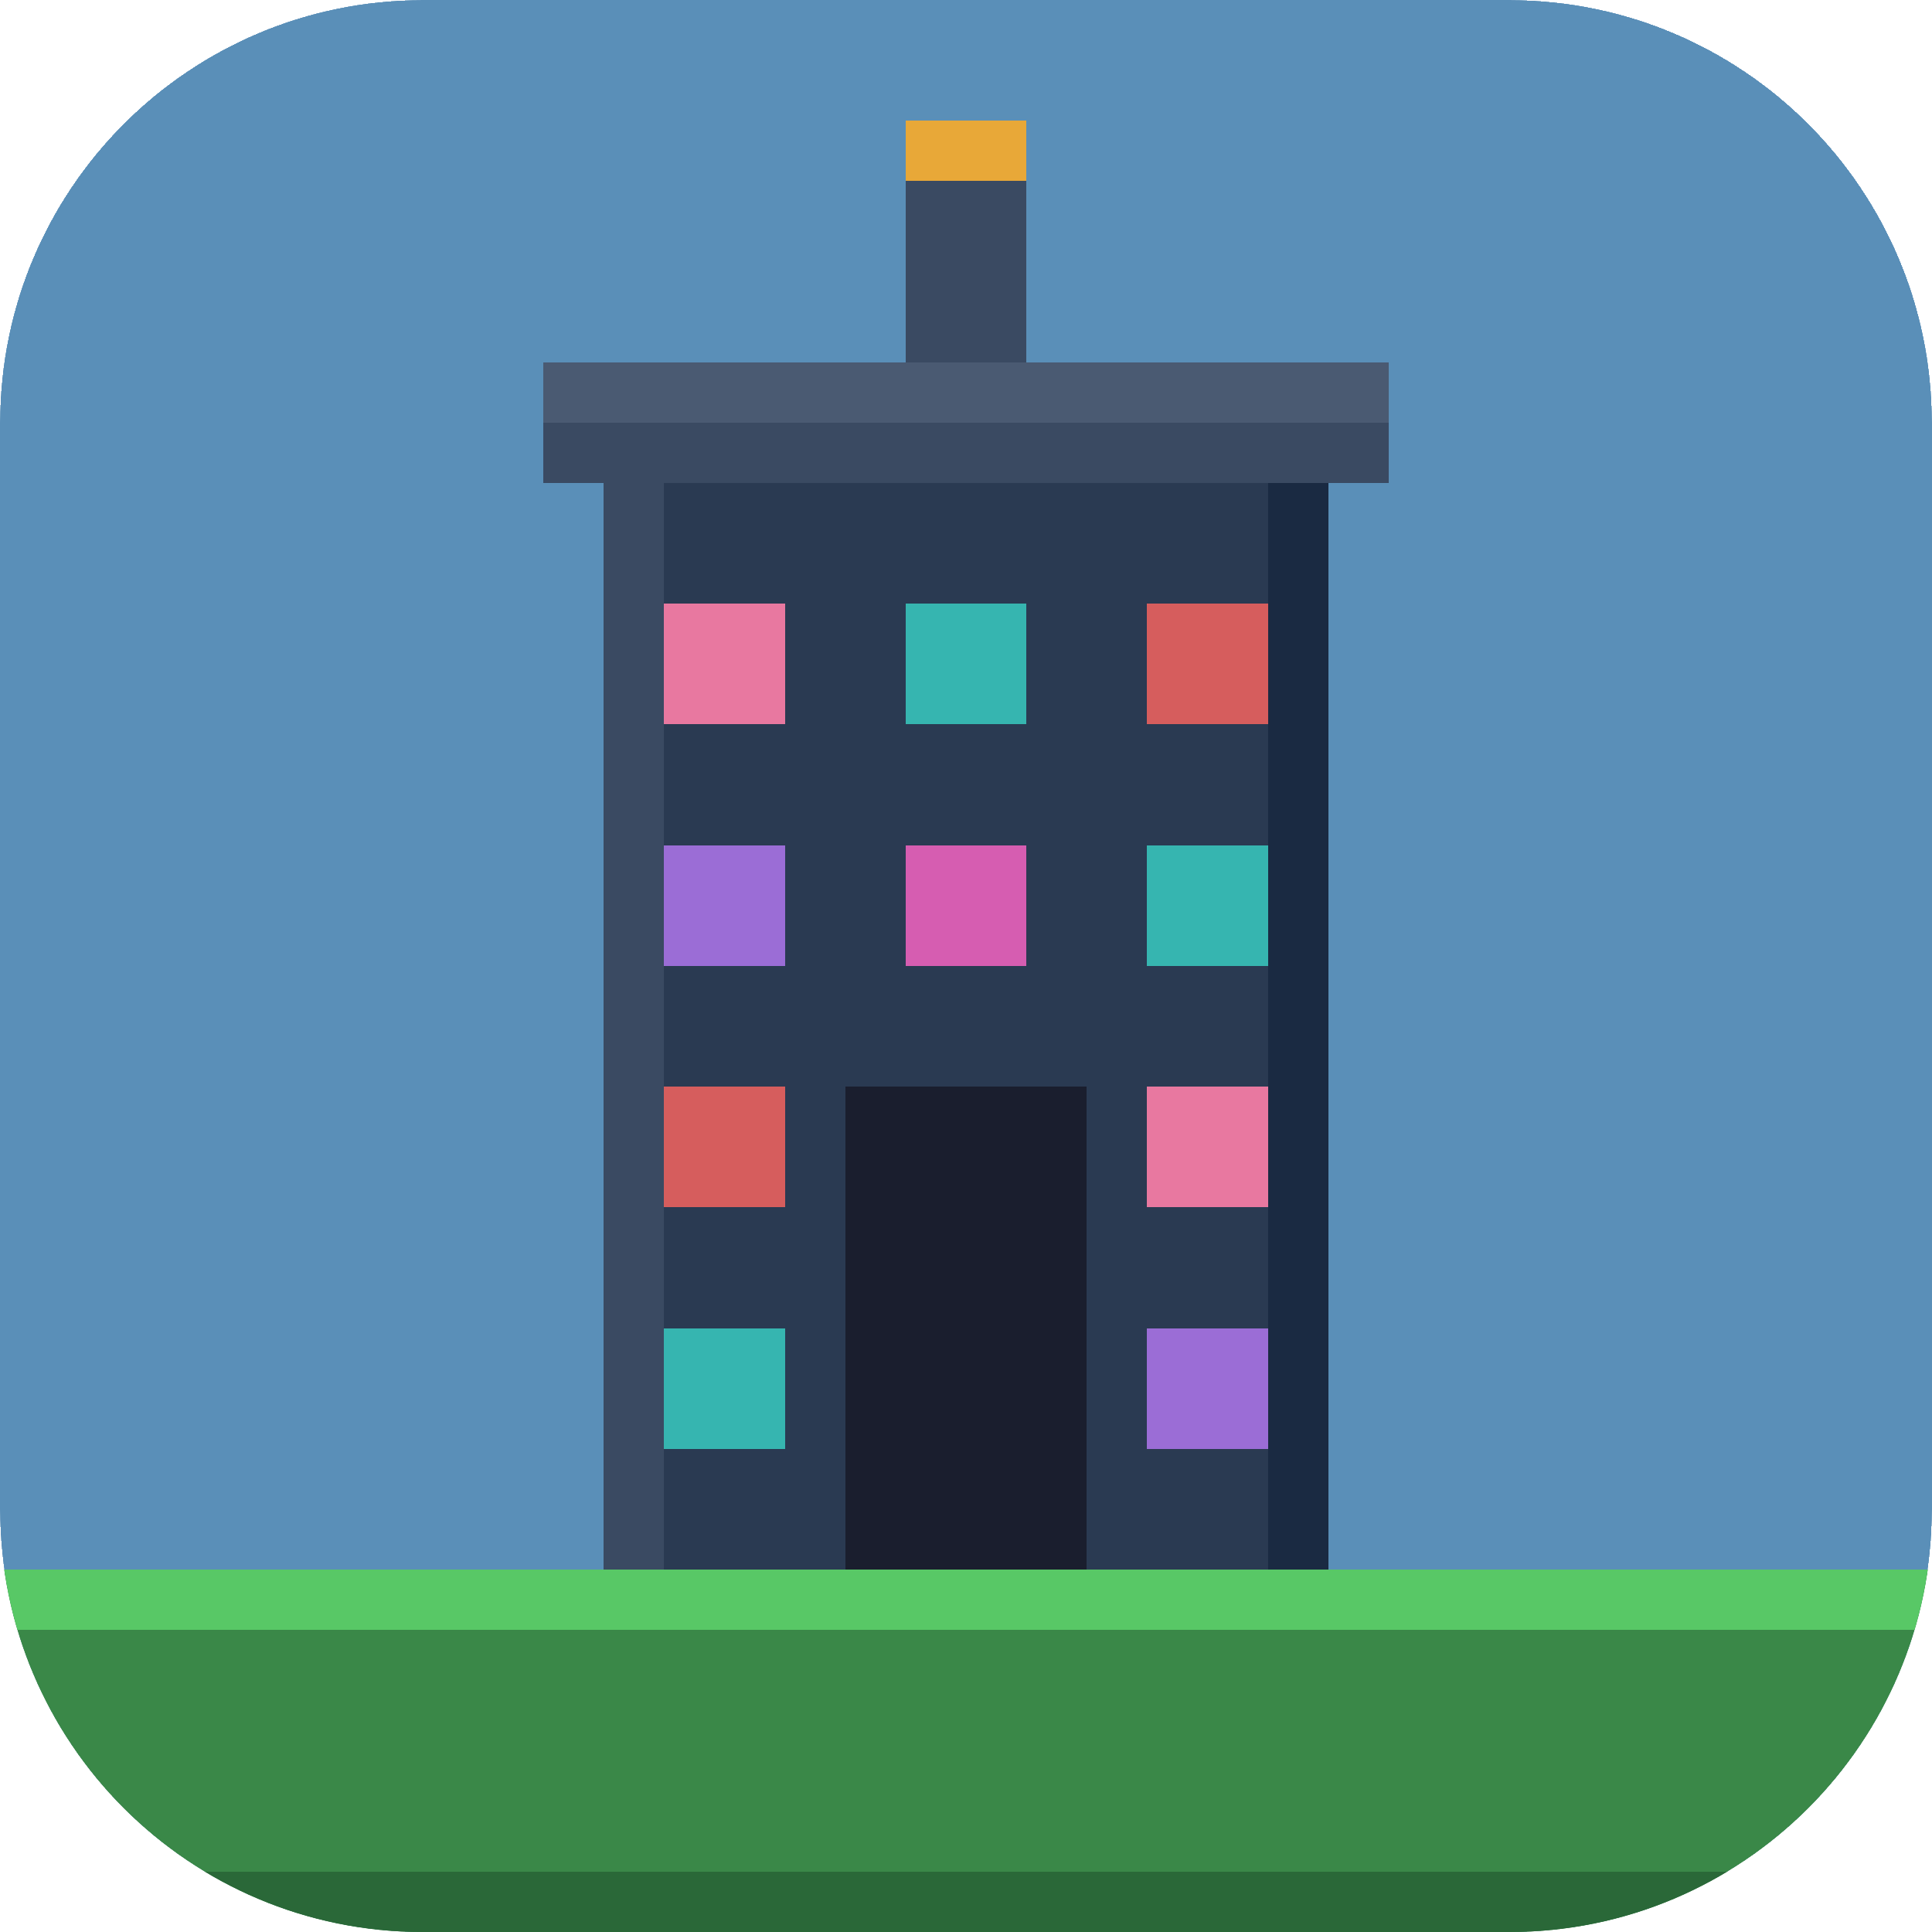
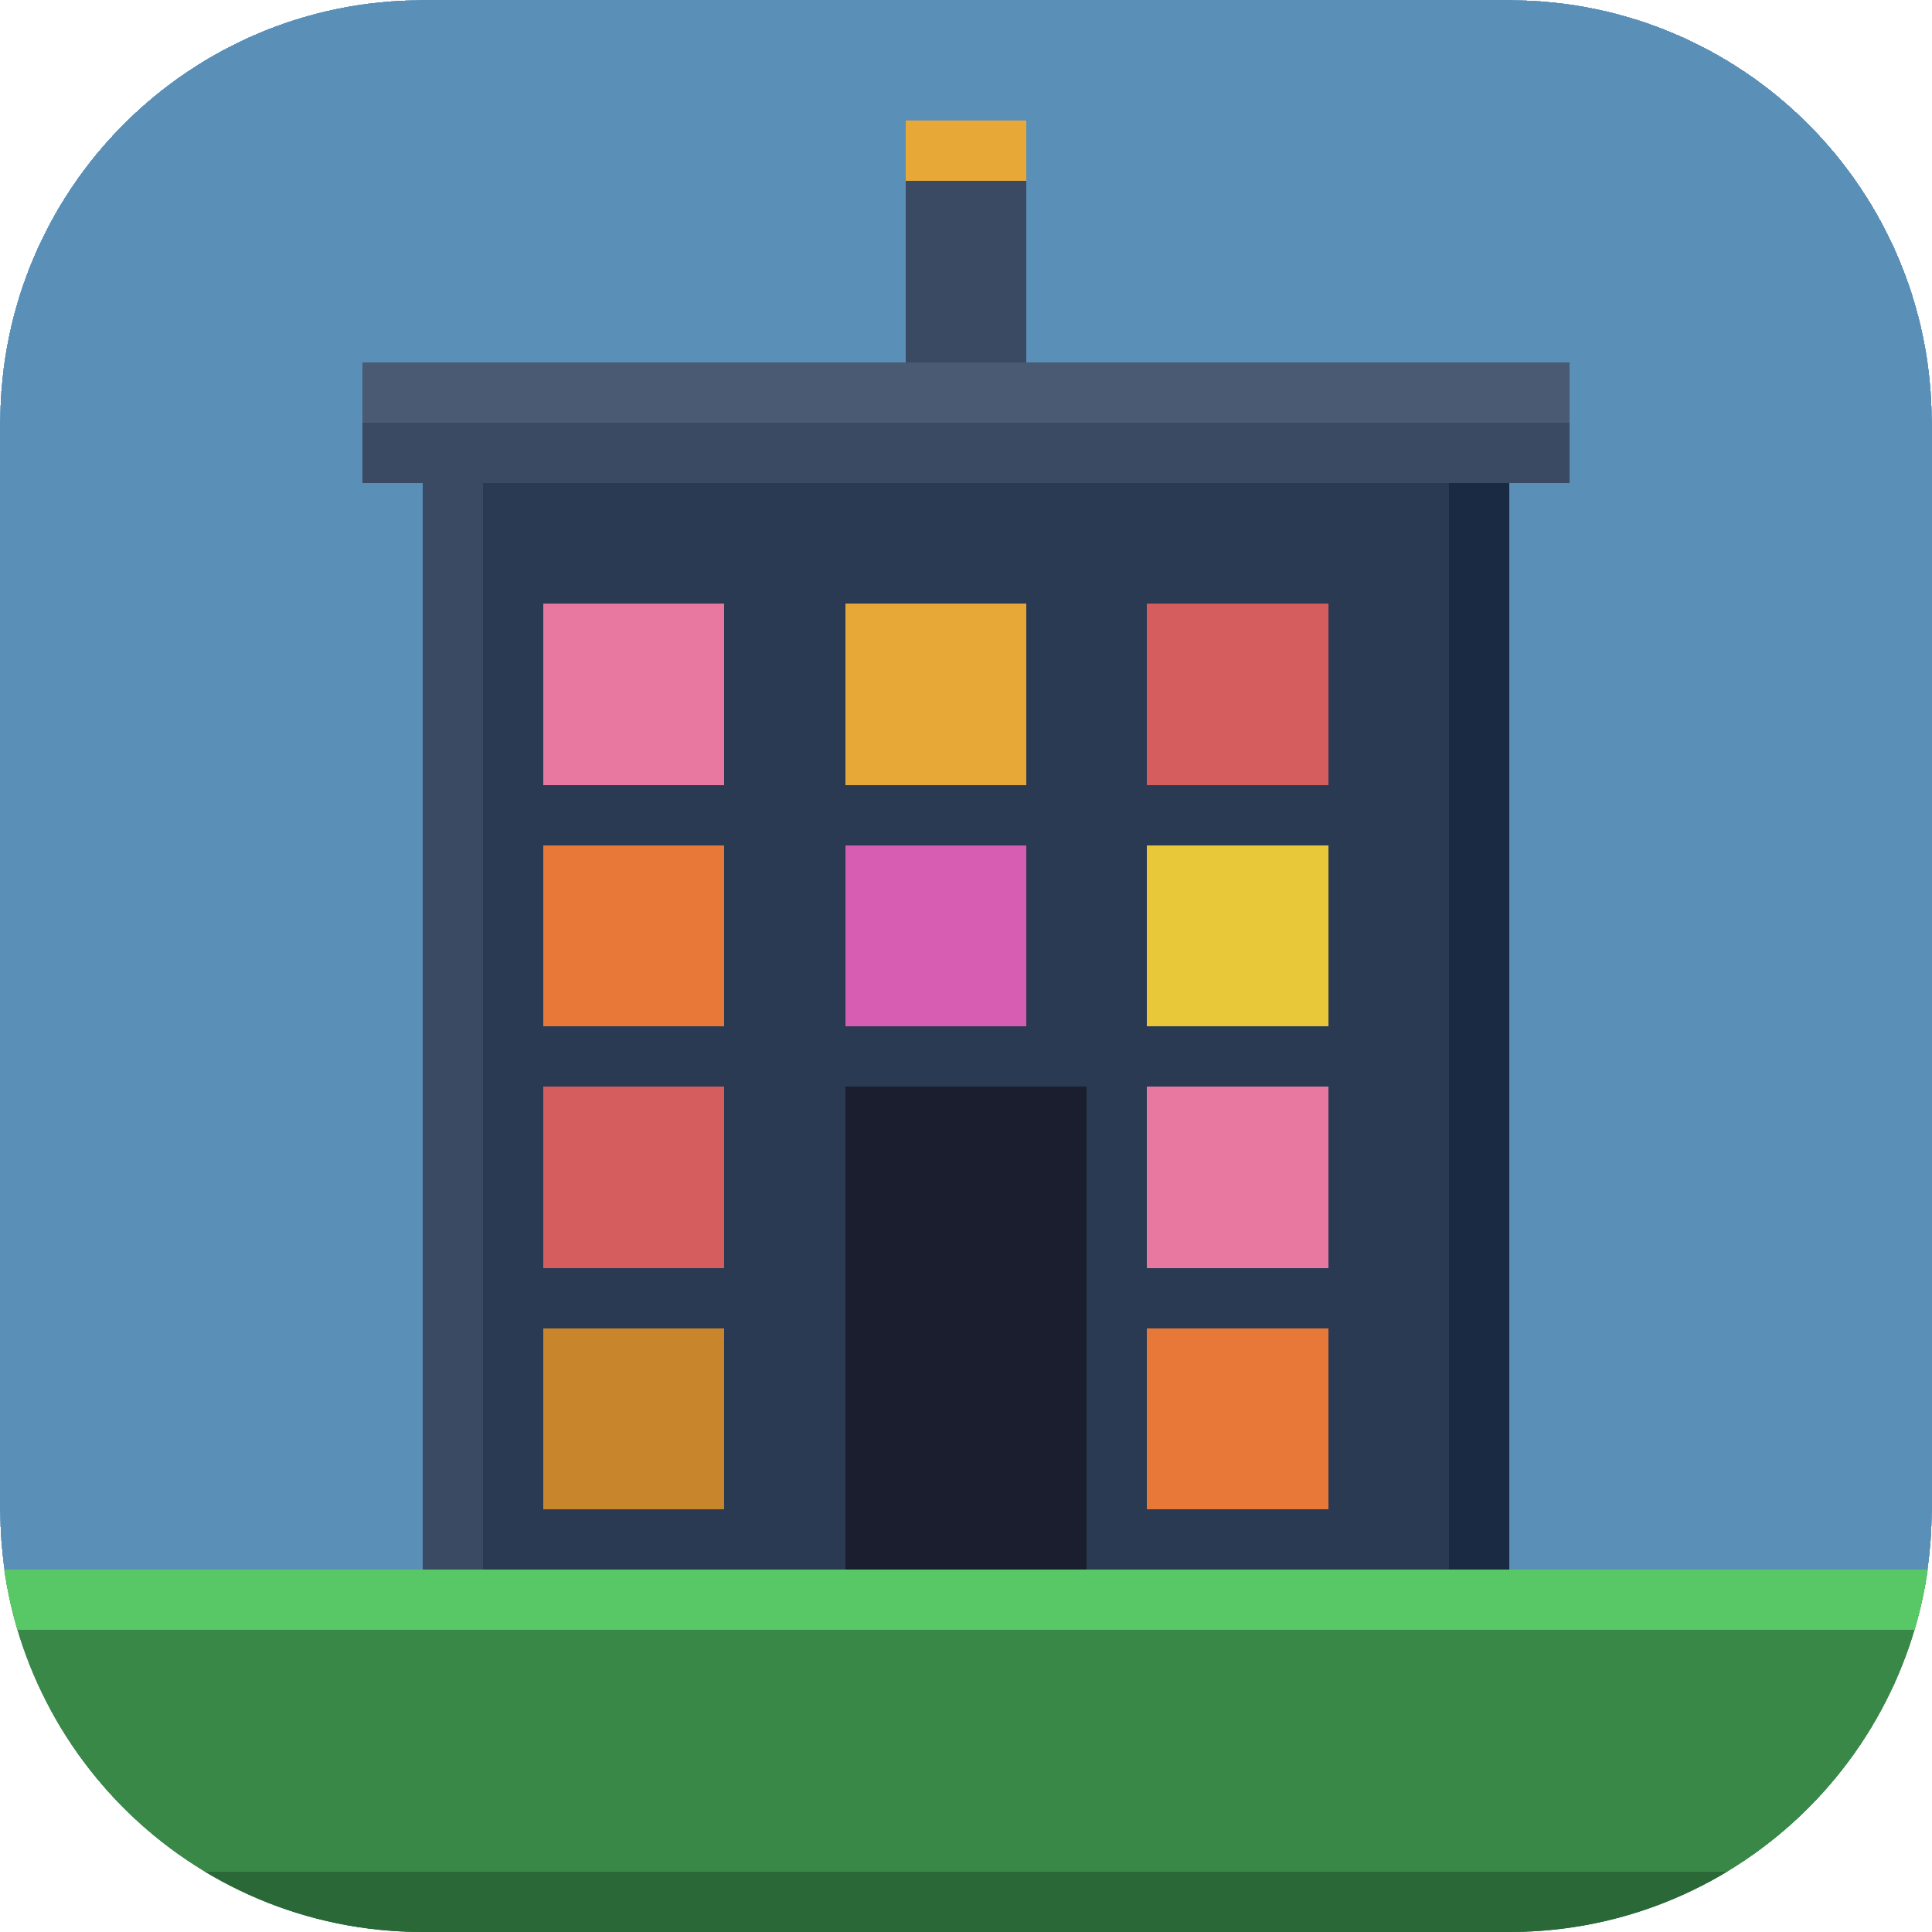
<svg xmlns="http://www.w3.org/2000/svg" viewBox="0 0 32 32" shape-rendering="crispEdges">
  <defs>
    <clipPath id="icon-clip">
      <rect width="32" height="32" rx="7" />
    </clipPath>
  </defs>
  <g clip-path="url(#icon-clip)">
    <rect width="32" height="32" rx="7" fill="#5a8fb8" />
    <rect x="15" y="3" width="2" height="3" fill="#3a4a62" />
    <rect x="15" y="2" width="2" height="1" fill="#e8a838" />
-     <rect x="9" y="6" width="14" height="2" fill="#3a4a62" />
-     <rect x="9" y="6" width="14" height="1" fill="#4a5a72" />
-     <rect x="10" y="8" width="12" height="18" fill="#2a3a52" />
-     <rect x="10" y="8" width="1" height="18" fill="#3a4a62" />
-     <rect x="21" y="8" width="1" height="18" fill="#1a2a42" />
-     <rect x="11" y="10" width="2" height="2" fill="#e878a0" />
-     <rect x="15" y="10" width="2" height="2" fill="#36b5b0" />
-     <rect x="19" y="10" width="2" height="2" fill="#d65d5d" />
-     <rect x="11" y="14" width="2" height="2" fill="#9b6dd6" />
-     <rect x="15" y="14" width="2" height="2" fill="#d65db1" />
-     <rect x="19" y="14" width="2" height="2" fill="#36b5b0" />
-     <rect x="11" y="18" width="2" height="2" fill="#d65d5d" />
-     <rect x="19" y="18" width="2" height="2" fill="#e878a0" />
-     <rect x="11" y="22" width="2" height="2" fill="#36b5b0" />
-     <rect x="19" y="22" width="2" height="2" fill="#9b6dd6" />
+     <rect x="6" y="6" width="20" height="2" fill="#3a4a62" />
+     <rect x="6" y="6" width="20" height="1" fill="#4a5a72" />
+     <rect x="7" y="8" width="18" height="18" fill="#2a3a52" />
+     <rect x="7" y="8" width="1" height="18" fill="#3a4a62" />
+     <rect x="24" y="8" width="1" height="18" fill="#1a2a42" />
+     <rect x="9" y="10" width="3" height="3" fill="#e878a0" />
+     <rect x="14" y="10" width="3" height="3" fill="#e8a838" />
+     <rect x="19" y="10" width="3" height="3" fill="#d65d5d" />
+     <rect x="9" y="14" width="3" height="3" fill="#e87838" />
+     <rect x="14" y="14" width="3" height="3" fill="#d65db1" />
+     <rect x="19" y="14" width="3" height="3" fill="#e8c838" />
+     <rect x="9" y="18" width="3" height="3" fill="#d65d5d" />
+     <rect x="19" y="18" width="3" height="3" fill="#e878a0" />
+     <rect x="9" y="22" width="3" height="3" fill="#c9852c" />
+     <rect x="19" y="22" width="3" height="3" fill="#e87838" />
    <rect x="14" y="18" width="4" height="8" fill="#1a1e2e" />
    <rect x="0" y="26" width="32" height="6" fill="#3a8848" />
    <rect x="0" y="26" width="32" height="1" fill="#58c866" />
    <rect x="0" y="31" width="32" height="1" fill="#2a6838" />
  </g>
</svg>
